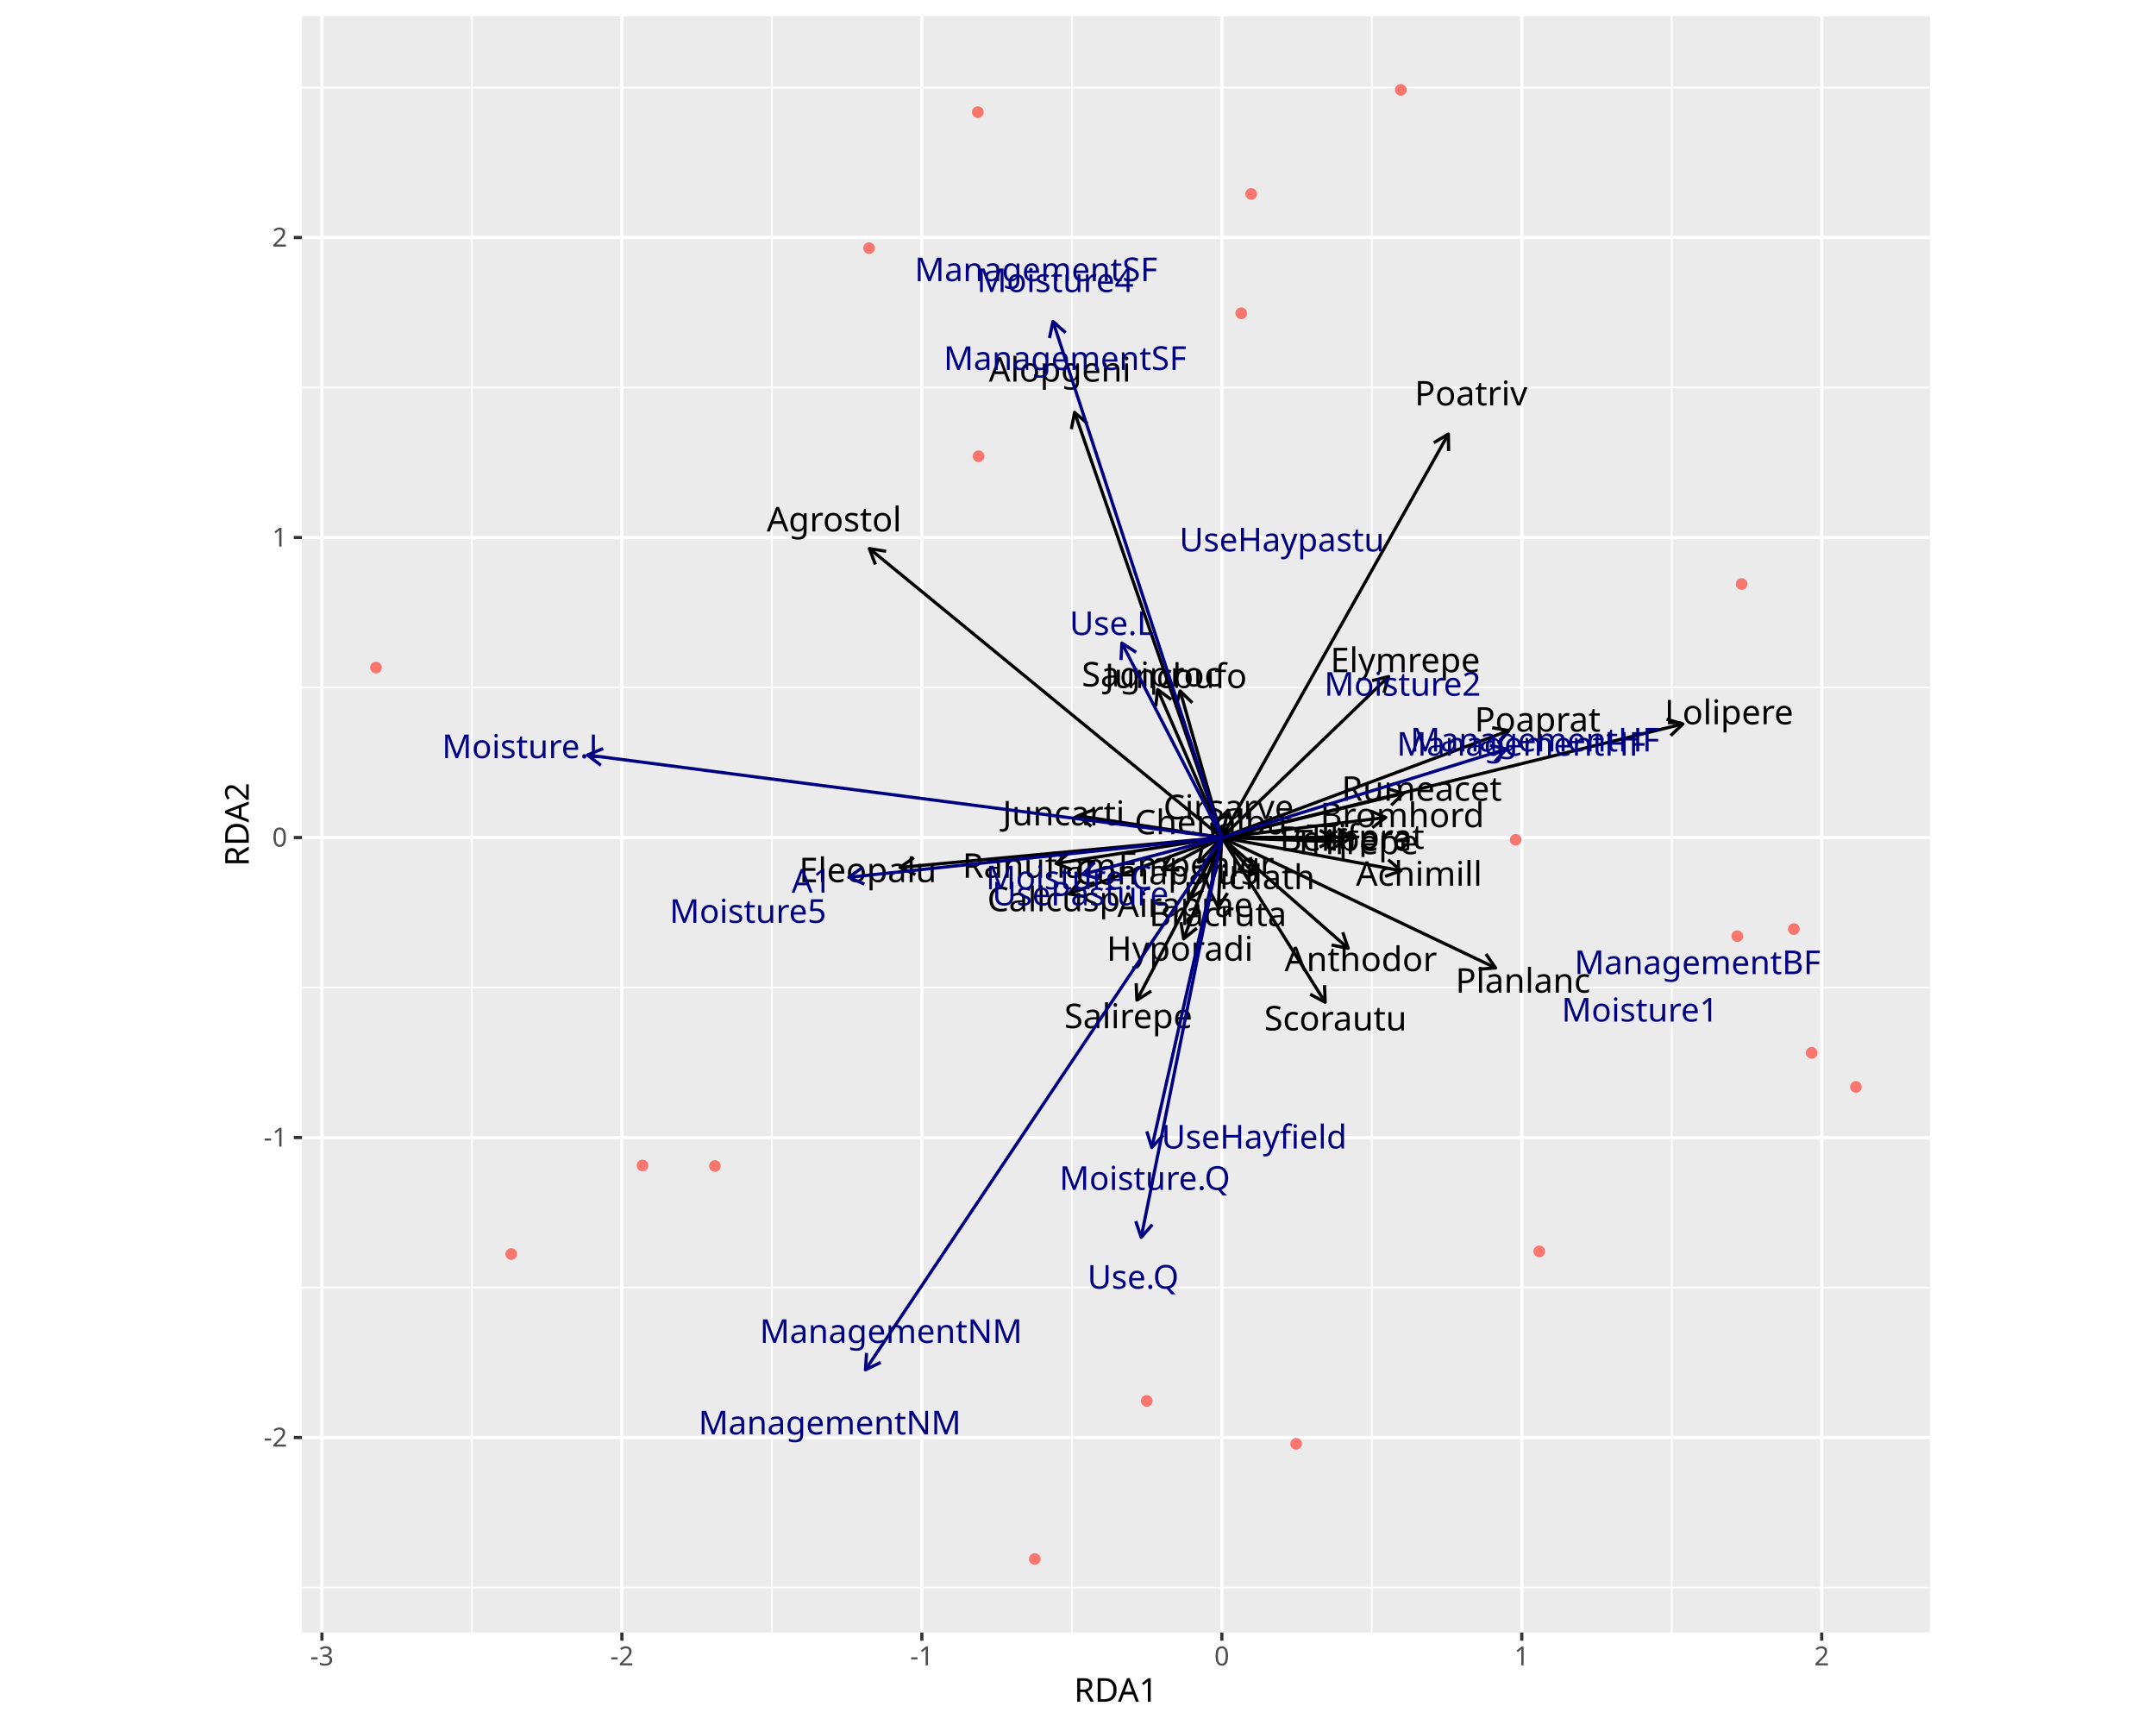
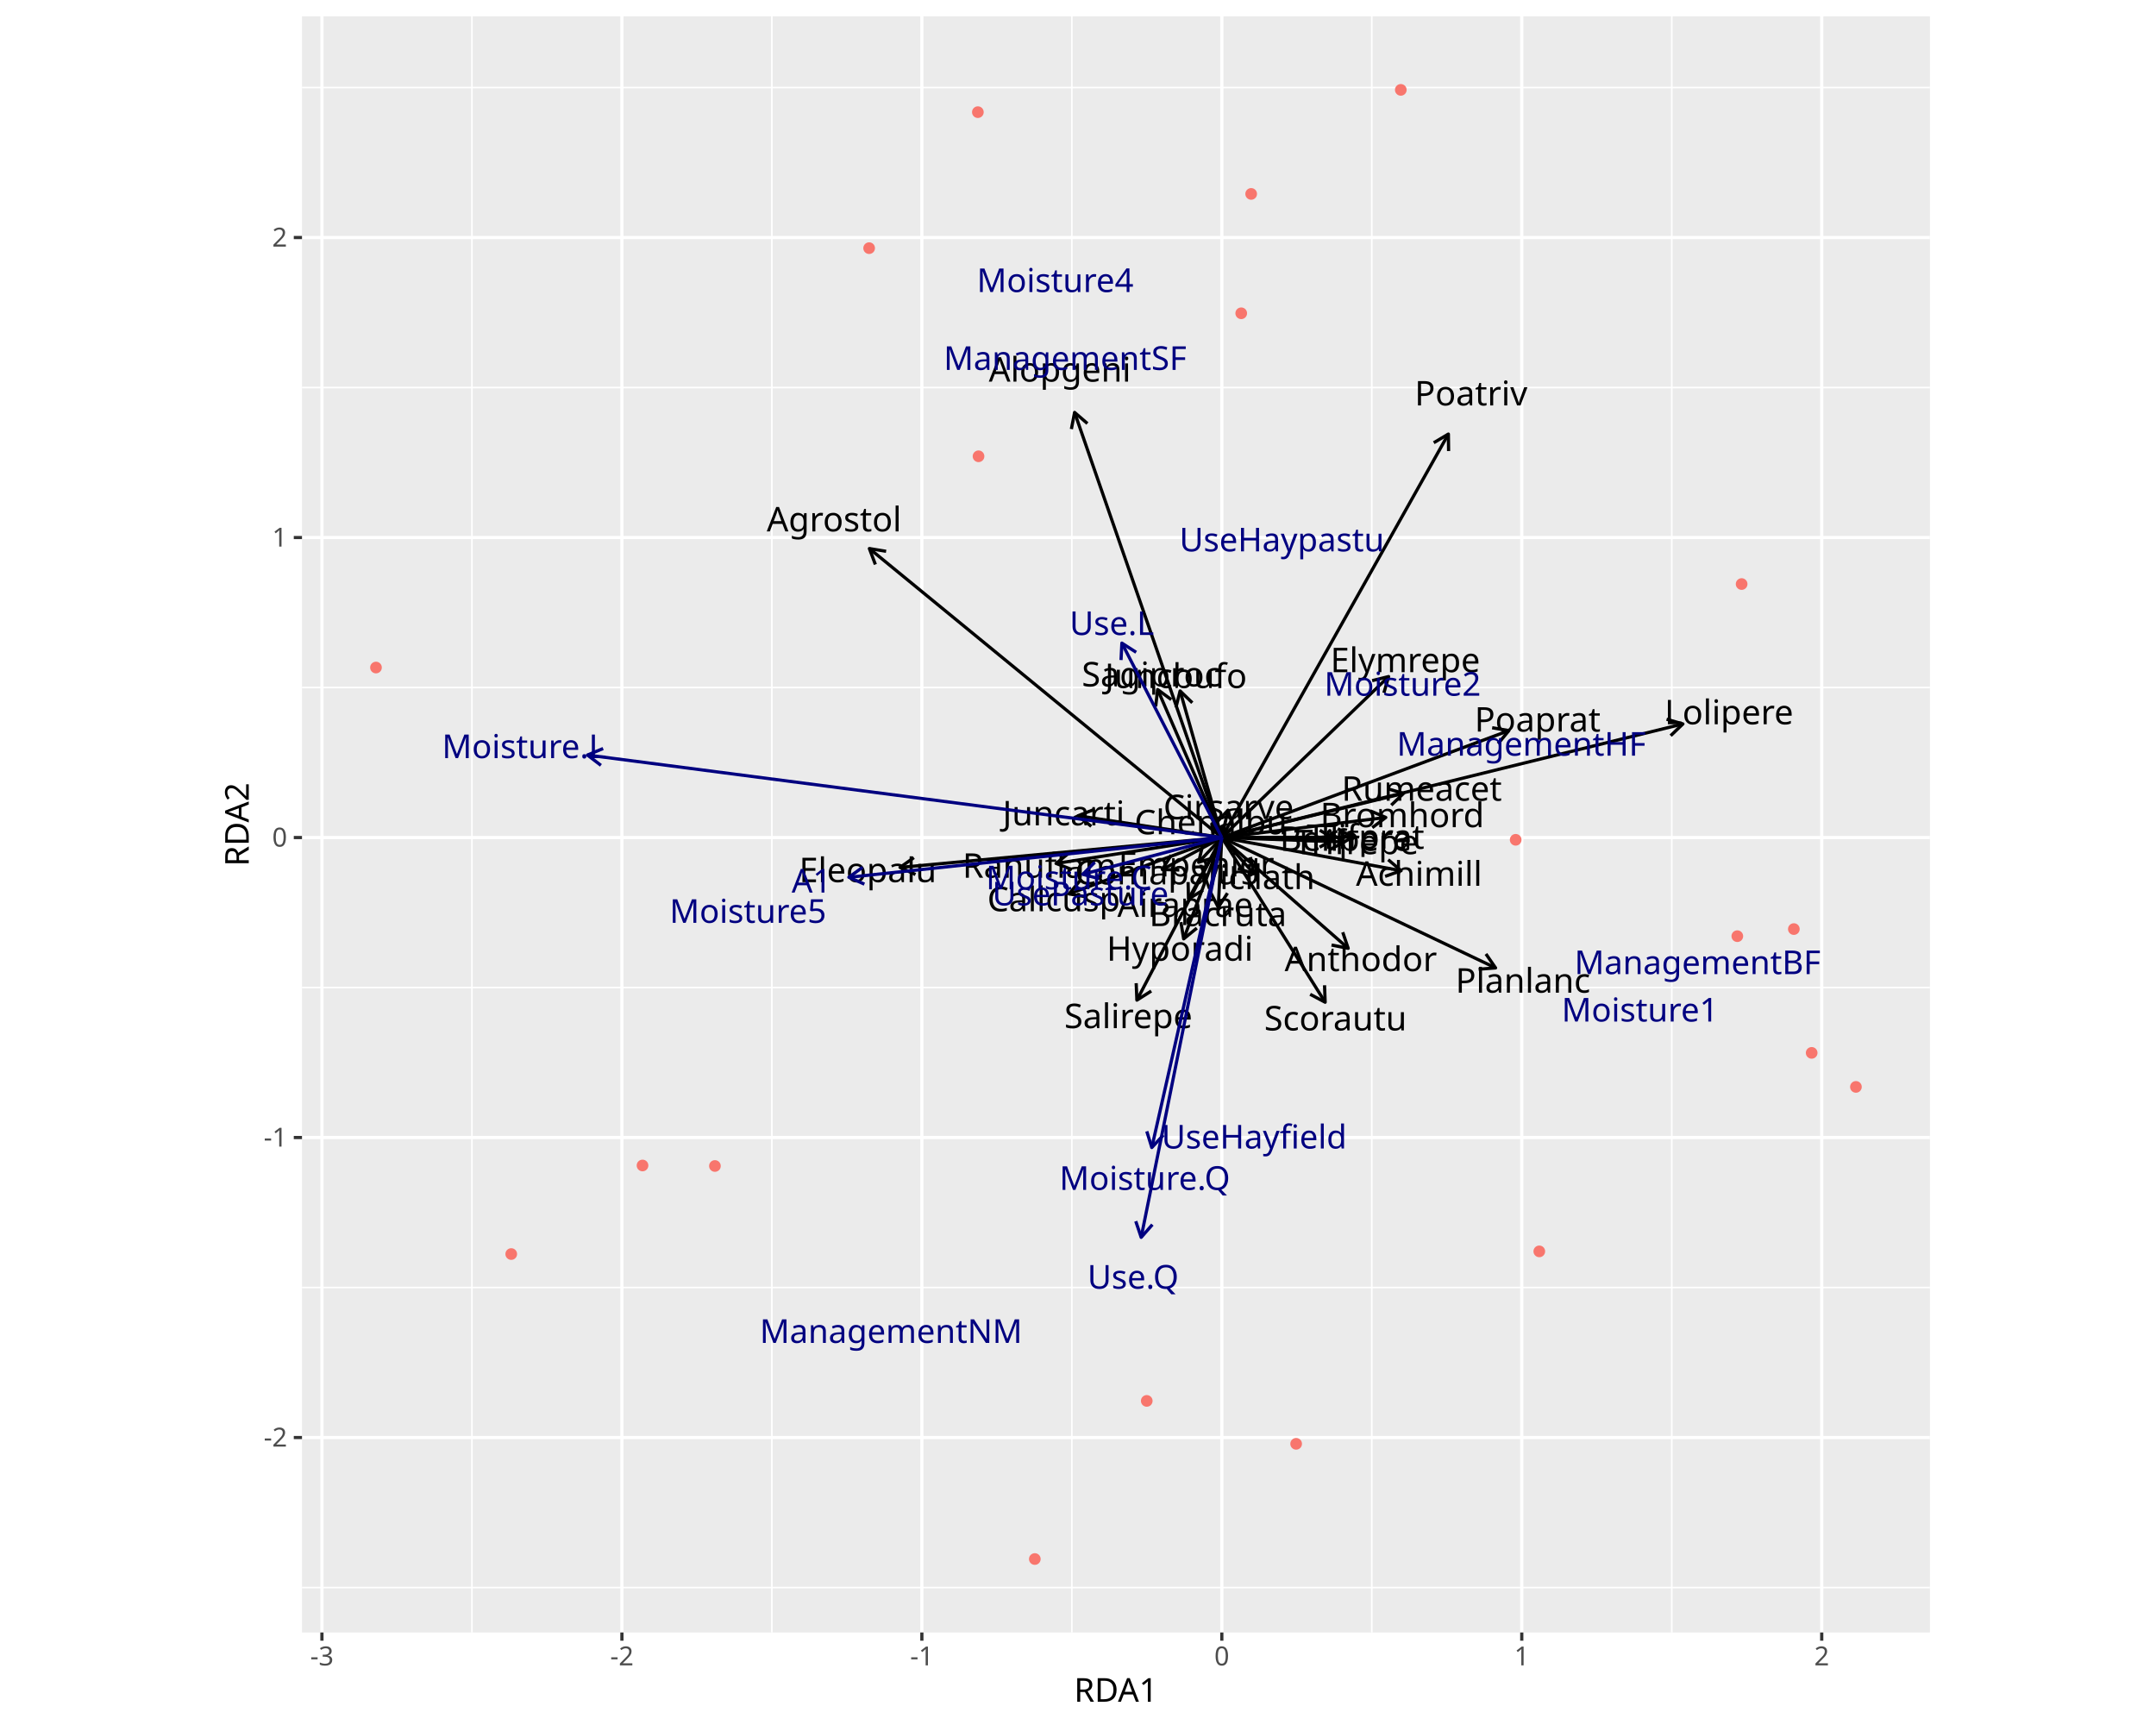
<svg xmlns="http://www.w3.org/2000/svg" class="svglite" data-engine-version="2.0" width="720.00pt" height="576.00pt" viewBox="0 0 720.00 576.00">
  <defs>
    <style type="text/css">
    .svglite line, .svglite polyline, .svglite polygon, .svglite path, .svglite rect, .svglite circle {
      fill: none;
      stroke: #000000;
      stroke-linecap: round;
      stroke-linejoin: round;
      stroke-miterlimit: 10.00;
    }
  </style>
  </defs>
  <rect width="100%" height="100%" style="stroke: none; fill: #FFFFFF;" />
  <defs>
    <clipPath id="cpMC4wMHw3MjAuMDB8MC4wMHw1NzYuMDA=">
      <rect x="0.00" y="0.00" width="720.00" height="576.00" />
    </clipPath>
  </defs>
  <g clip-path="url(#cpMC4wMHw3MjAuMDB8MC4wMHw1NzYuMDA=)">
</g>
  <defs>
    <clipPath id="cpNzAuMDJ8NjQ5Ljk4fDAuMDB8NTc2LjAw">
      <rect x="70.02" y="0.00" width="579.96" height="576.00" />
    </clipPath>
  </defs>
  <g clip-path="url(#cpNzAuMDJ8NjQ5Ljk4fDAuMDB8NTc2LjAw)">
    <rect x="70.02" y="0.00" width="579.96" height="576.00" style="stroke-width: 1.07; stroke: #FFFFFF; fill: #FFFFFF;" />
  </g>
  <g clip-path="url(#cpMC4wMHw3MjAuMDB8MC4wMHw1NzYuMDA=)">
</g>
  <defs>
    <clipPath id="cpMTAwLjg1fDY0NC41MHw1LjQ4fDU0NS4xMQ==">
      <rect x="100.85" y="5.48" width="543.65" height="539.63" />
    </clipPath>
  </defs>
  <g clip-path="url(#cpMTAwLjg1fDY0NC41MHw1LjQ4fDU0NS4xMQ==)">
    <rect x="100.85" y="5.48" width="543.65" height="539.63" style="stroke-width: 1.07; stroke: none; fill: #EBEBEB;" />
    <polyline points="100.85,530.10 644.50,530.10 " style="stroke-width: 0.53; stroke: #FFFFFF; stroke-linecap: butt;" />
    <polyline points="100.85,429.92 644.50,429.92 " style="stroke-width: 0.53; stroke: #FFFFFF; stroke-linecap: butt;" />
    <polyline points="100.85,329.75 644.50,329.75 " style="stroke-width: 0.53; stroke: #FFFFFF; stroke-linecap: butt;" />
    <polyline points="100.85,229.58 644.50,229.58 " style="stroke-width: 0.53; stroke: #FFFFFF; stroke-linecap: butt;" />
    <polyline points="100.85,129.41 644.50,129.41 " style="stroke-width: 0.53; stroke: #FFFFFF; stroke-linecap: butt;" />
    <polyline points="100.85,29.23 644.50,29.23 " style="stroke-width: 0.53; stroke: #FFFFFF; stroke-linecap: butt;" />
    <polyline points="157.60,545.11 157.60,5.48 " style="stroke-width: 0.53; stroke: #FFFFFF; stroke-linecap: butt;" />
    <polyline points="257.77,545.11 257.77,5.48 " style="stroke-width: 0.53; stroke: #FFFFFF; stroke-linecap: butt;" />
    <polyline points="357.94,545.11 357.94,5.48 " style="stroke-width: 0.53; stroke: #FFFFFF; stroke-linecap: butt;" />
    <polyline points="458.12,545.11 458.12,5.48 " style="stroke-width: 0.53; stroke: #FFFFFF; stroke-linecap: butt;" />
    <polyline points="558.29,545.11 558.29,5.48 " style="stroke-width: 0.53; stroke: #FFFFFF; stroke-linecap: butt;" />
    <polyline points="100.85,480.01 644.50,480.01 " style="stroke-width: 1.07; stroke: #FFFFFF; stroke-linecap: butt;" />
    <polyline points="100.85,379.84 644.50,379.84 " style="stroke-width: 1.07; stroke: #FFFFFF; stroke-linecap: butt;" />
    <polyline points="100.85,279.66 644.50,279.66 " style="stroke-width: 1.07; stroke: #FFFFFF; stroke-linecap: butt;" />
    <polyline points="100.85,179.49 644.50,179.49 " style="stroke-width: 1.07; stroke: #FFFFFF; stroke-linecap: butt;" />
    <polyline points="100.85,79.32 644.50,79.32 " style="stroke-width: 1.07; stroke: #FFFFFF; stroke-linecap: butt;" />
    <polyline points="107.51,545.11 107.51,5.48 " style="stroke-width: 1.07; stroke: #FFFFFF; stroke-linecap: butt;" />
    <polyline points="207.69,545.11 207.69,5.48 " style="stroke-width: 1.07; stroke: #FFFFFF; stroke-linecap: butt;" />
    <polyline points="307.86,545.11 307.86,5.48 " style="stroke-width: 1.07; stroke: #FFFFFF; stroke-linecap: butt;" />
    <polyline points="408.03,545.11 408.03,5.48 " style="stroke-width: 1.07; stroke: #FFFFFF; stroke-linecap: butt;" />
    <polyline points="508.20,545.11 508.20,5.48 " style="stroke-width: 1.07; stroke: #FFFFFF; stroke-linecap: butt;" />
    <polyline points="608.37,545.11 608.37,5.48 " style="stroke-width: 1.07; stroke: #FFFFFF; stroke-linecap: butt;" />
    <circle cx="506.16" cy="280.42" r="1.95" style="stroke-width: 0.71; stroke: none; fill: #F8766D;" />
    <circle cx="581.62" cy="195.02" r="1.95" style="stroke-width: 0.71; stroke: none; fill: #F8766D;" />
    <circle cx="467.80" cy="30.01" r="1.95" style="stroke-width: 0.71; stroke: none; fill: #F8766D;" />
    <circle cx="417.83" cy="64.75" r="1.95" style="stroke-width: 0.71; stroke: none; fill: #F8766D;" />
    <circle cx="580.18" cy="312.60" r="1.95" style="stroke-width: 0.71; stroke: none; fill: #F8766D;" />
    <circle cx="619.79" cy="362.93" r="1.95" style="stroke-width: 0.71; stroke: none; fill: #F8766D;" />
    <circle cx="599.06" cy="310.23" r="1.95" style="stroke-width: 0.71; stroke: none; fill: #F8766D;" />
    <circle cx="326.78" cy="152.36" r="1.95" style="stroke-width: 0.71; stroke: none; fill: #F8766D;" />
    <circle cx="414.51" cy="104.61" r="1.95" style="stroke-width: 0.71; stroke: none; fill: #F8766D;" />
    <circle cx="605.01" cy="351.57" r="1.95" style="stroke-width: 0.71; stroke: none; fill: #F8766D;" />
    <circle cx="514.05" cy="417.85" r="1.95" style="stroke-width: 0.71; stroke: none; fill: #F8766D;" />
    <circle cx="290.25" cy="82.86" r="1.95" style="stroke-width: 0.71; stroke: none; fill: #F8766D;" />
    <circle cx="326.56" cy="37.45" r="1.95" style="stroke-width: 0.71; stroke: none; fill: #F8766D;" />
    <circle cx="238.75" cy="389.34" r="1.95" style="stroke-width: 0.71; stroke: none; fill: #F8766D;" />
    <circle cx="214.57" cy="389.17" r="1.95" style="stroke-width: 0.71; stroke: none; fill: #F8766D;" />
    <circle cx="125.56" cy="222.90" r="1.95" style="stroke-width: 0.71; stroke: none; fill: #F8766D;" />
    <circle cx="382.96" cy="467.78" r="1.95" style="stroke-width: 0.71; stroke: none; fill: #F8766D;" />
    <circle cx="432.85" cy="482.11" r="1.95" style="stroke-width: 0.71; stroke: none; fill: #F8766D;" />
    <circle cx="345.58" cy="520.58" r="1.95" style="stroke-width: 0.71; stroke: none; fill: #F8766D;" />
    <circle cx="170.73" cy="418.74" r="1.95" style="stroke-width: 0.71; stroke: none; fill: #F8766D;" />
    <line x1="408.03" y1="279.66" x2="467.90" y2="290.74" style="stroke-width: 1.07; stroke-linecap: butt;" />
    <polyline points="462.56,292.64 467.90,290.74 463.59,287.06 " style="stroke-width: 1.07; stroke-linecap: butt;" />
    <line x1="408.03" y1="279.66" x2="290.33" y2="183.17" style="stroke-width: 1.07; stroke-linecap: butt;" />
    <polyline points="295.92,184.09 290.33,183.17 292.33,188.48 " style="stroke-width: 1.07; stroke-linecap: butt;" />
    <line x1="408.03" y1="279.66" x2="396.91" y2="300.19" style="stroke-width: 1.07; stroke-linecap: butt;" />
    <polyline points="396.76,294.53 396.91,300.19 401.74,297.23 " style="stroke-width: 1.07; stroke-linecap: butt;" />
    <line x1="408.03" y1="279.66" x2="358.86" y2="137.71" style="stroke-width: 1.07; stroke-linecap: butt;" />
    <polyline points="363.14,141.42 358.86,137.71 357.79,143.28 " style="stroke-width: 1.07; stroke-linecap: butt;" />
    <line x1="408.03" y1="279.66" x2="450.23" y2="316.66" style="stroke-width: 1.07; stroke-linecap: butt;" />
    <polyline points="444.67,315.56 450.23,316.66 448.41,311.29 " style="stroke-width: 1.07; stroke-linecap: butt;" />
    <line x1="408.03" y1="279.66" x2="445.62" y2="280.12" style="stroke-width: 1.07; stroke-linecap: butt;" />
    <polyline points="440.68,282.90 445.62,280.12 440.75,277.23 " style="stroke-width: 1.07; stroke-linecap: butt;" />
    <line x1="408.03" y1="279.66" x2="462.79" y2="272.96" style="stroke-width: 1.07; stroke-linecap: butt;" />
    <polyline points="458.27,276.37 462.79,272.96 457.58,270.74 " style="stroke-width: 1.07; stroke-linecap: butt;" />
    <line x1="408.03" y1="279.66" x2="404.69" y2="275.12" style="stroke-width: 1.07; stroke-linecap: butt;" />
    <polyline points="409.88,277.40 404.69,275.12 405.31,280.76 " style="stroke-width: 1.07; stroke-linecap: butt;" />
    <line x1="408.03" y1="279.66" x2="410.09" y2="270.53" style="stroke-width: 1.07; stroke-linecap: butt;" />
    <polyline points="411.77,275.94 410.09,270.53 406.24,274.70 " style="stroke-width: 1.07; stroke-linecap: butt;" />
    <line x1="408.03" y1="279.66" x2="388.16" y2="290.34" style="stroke-width: 1.07; stroke-linecap: butt;" />
    <polyline points="391.15,285.52 388.16,290.34 393.83,290.51 " style="stroke-width: 1.07; stroke-linecap: butt;" />
    <line x1="408.03" y1="279.66" x2="300.57" y2="289.64" style="stroke-width: 1.07; stroke-linecap: butt;" />
    <polyline points="305.19,286.37 300.57,289.64 305.72,292.01 " style="stroke-width: 1.07; stroke-linecap: butt;" />
    <line x1="408.03" y1="279.66" x2="463.73" y2="225.91" style="stroke-width: 1.07; stroke-linecap: butt;" />
    <polyline points="462.16,231.36 463.73,225.91 458.23,227.28 " style="stroke-width: 1.07; stroke-linecap: butt;" />
    <line x1="408.03" y1="279.66" x2="400.29" y2="287.92" style="stroke-width: 1.07; stroke-linecap: butt;" />
    <polyline points="401.58,282.40 400.29,287.92 405.72,286.28 " style="stroke-width: 1.07; stroke-linecap: butt;" />
    <line x1="408.03" y1="279.66" x2="395.29" y2="313.50" style="stroke-width: 1.07; stroke-linecap: butt;" />
    <polyline points="394.37,307.91 395.29,313.50 399.68,309.91 " style="stroke-width: 1.07; stroke-linecap: butt;" />
    <line x1="408.03" y1="279.66" x2="360.00" y2="272.40" style="stroke-width: 1.07; stroke-linecap: butt;" />
    <polyline points="365.28,270.33 360.00,272.40 364.43,275.93 " style="stroke-width: 1.07; stroke-linecap: butt;" />
    <line x1="408.03" y1="279.66" x2="394.10" y2="230.72" style="stroke-width: 1.07; stroke-linecap: butt;" />
    <polyline points="398.17,234.66 394.10,230.72 392.71,236.22 " style="stroke-width: 1.07; stroke-linecap: butt;" />
    <line x1="408.03" y1="279.66" x2="562.01" y2="241.73" style="stroke-width: 1.07; stroke-linecap: butt;" />
    <polyline points="557.92,245.66 562.01,241.73 556.56,240.15 " style="stroke-width: 1.07; stroke-linecap: butt;" />
    <line x1="408.03" y1="279.66" x2="499.45" y2="323.20" style="stroke-width: 1.07; stroke-linecap: butt;" />
    <polyline points="493.79,323.64 499.45,323.20 496.23,318.53 " style="stroke-width: 1.07; stroke-linecap: butt;" />
    <line x1="408.03" y1="279.66" x2="503.90" y2="243.95" style="stroke-width: 1.07; stroke-linecap: butt;" />
    <polyline points="500.29,248.32 503.90,243.95 498.31,243.01 " style="stroke-width: 1.07; stroke-linecap: butt;" />
    <line x1="408.03" y1="279.66" x2="483.69" y2="144.94" style="stroke-width: 1.07; stroke-linecap: butt;" />
    <polyline points="483.76,150.61 483.69,144.94 478.81,147.83 " style="stroke-width: 1.07; stroke-linecap: butt;" />
    <line x1="408.03" y1="279.66" x2="352.67" y2="288.32" style="stroke-width: 1.07; stroke-linecap: butt;" />
    <polyline points="357.08,284.76 352.67,288.32 357.95,290.36 " style="stroke-width: 1.07; stroke-linecap: butt;" />
    <line x1="408.03" y1="279.66" x2="468.72" y2="264.93" style="stroke-width: 1.07; stroke-linecap: butt;" />
    <polyline points="464.62,268.85 468.72,264.93 463.28,263.34 " style="stroke-width: 1.07; stroke-linecap: butt;" />
    <line x1="408.03" y1="279.66" x2="386.59" y2="230.24" style="stroke-width: 1.07; stroke-linecap: butt;" />
    <polyline points="391.15,233.61 386.59,230.24 385.95,235.87 " style="stroke-width: 1.07; stroke-linecap: butt;" />
    <line x1="408.03" y1="279.66" x2="379.67" y2="333.96" style="stroke-width: 1.07; stroke-linecap: butt;" />
    <polyline points="379.43,328.30 379.67,333.96 384.46,330.92 " style="stroke-width: 1.07; stroke-linecap: butt;" />
    <line x1="408.03" y1="279.66" x2="442.54" y2="334.66" style="stroke-width: 1.07; stroke-linecap: butt;" />
    <polyline points="437.53,332.01 442.54,334.66 442.33,328.99 " style="stroke-width: 1.07; stroke-linecap: butt;" />
    <line x1="408.03" y1="279.66" x2="451.67" y2="279.53" style="stroke-width: 1.07; stroke-linecap: butt;" />
    <polyline points="446.77,282.38 451.67,279.53 446.75,276.71 " style="stroke-width: 1.07; stroke-linecap: butt;" />
    <line x1="408.03" y1="279.66" x2="448.89" y2="281.15" style="stroke-width: 1.07; stroke-linecap: butt;" />
    <polyline points="443.88,283.81 448.89,281.15 444.08,278.14 " style="stroke-width: 1.07; stroke-linecap: butt;" />
    <line x1="408.03" y1="279.66" x2="418.73" y2="291.75" style="stroke-width: 1.07; stroke-linecap: butt;" />
    <polyline points="413.35,289.96 418.73,291.75 417.60,286.20 " style="stroke-width: 1.07; stroke-linecap: butt;" />
    <line x1="408.03" y1="279.66" x2="406.84" y2="302.99" style="stroke-width: 1.07; stroke-linecap: butt;" />
    <polyline points="404.26,297.94 406.84,302.99 409.92,298.23 " style="stroke-width: 1.07; stroke-linecap: butt;" />
    <line x1="408.03" y1="279.66" x2="357.00" y2="298.48" style="stroke-width: 1.07; stroke-linecap: butt;" />
    <polyline points="360.62,294.12 357.00,298.48 362.59,299.44 " style="stroke-width: 1.07; stroke-linecap: butt;" />
    <text x="473.89" y="295.77" text-anchor="middle" style="font-size: 11.38px; font-family: sans;" textLength="39.21px" lengthAdjust="spacingAndGlyphs">Achimill</text>
    <text x="278.56" y="177.44" text-anchor="middle" style="font-size: 11.38px; font-family: sans;" textLength="41.76px" lengthAdjust="spacingAndGlyphs">Agrostol</text>
    <text x="395.80" y="306.16" text-anchor="middle" style="font-size: 11.38px; font-family: sans;" textLength="43.02px" lengthAdjust="spacingAndGlyphs">Airaprae</text>
    <text x="353.94" y="127.43" text-anchor="middle" style="font-size: 11.38px; font-family: sans;" textLength="44.30px" lengthAdjust="spacingAndGlyphs">Alopgeni</text>
    <text x="454.45" y="324.28" text-anchor="middle" style="font-size: 11.38px; font-family: sans;" textLength="46.20px" lengthAdjust="spacingAndGlyphs">Anthodor</text>
    <text x="449.38" y="284.09" text-anchor="middle" style="font-size: 11.38px; font-family: sans;" textLength="41.76px" lengthAdjust="spacingAndGlyphs">Bellpere</text>
    <text x="468.27" y="276.21" text-anchor="middle" style="font-size: 11.38px; font-family: sans;" textLength="49.98px" lengthAdjust="spacingAndGlyphs">Bromhord</text>
    <text x="404.36" y="278.58" text-anchor="middle" style="font-size: 11.38px; font-family: sans;" textLength="48.73px" lengthAdjust="spacingAndGlyphs">Chenalbu</text>
    <text x="410.29" y="273.53" text-anchor="middle" style="font-size: 11.38px; font-family: sans;" textLength="42.38px" lengthAdjust="spacingAndGlyphs">Cirsarve</text>
    <text x="386.17" y="295.32" text-anchor="middle" style="font-size: 11.38px; font-family: sans;" textLength="51.88px" lengthAdjust="spacingAndGlyphs">Comapalu</text>
    <text x="289.82" y="294.56" text-anchor="middle" style="font-size: 11.38px; font-family: sans;" textLength="44.30px" lengthAdjust="spacingAndGlyphs">Eleopalu</text>
    <text x="469.30" y="224.45" text-anchor="middle" style="font-size: 11.38px; font-family: sans;" textLength="48.08px" lengthAdjust="spacingAndGlyphs">Elymrepe</text>
    <text x="399.51" y="292.66" text-anchor="middle" style="font-size: 11.38px; font-family: sans;" textLength="48.72px" lengthAdjust="spacingAndGlyphs">Empenigr</text>
    <text x="394.02" y="320.80" text-anchor="middle" style="font-size: 11.38px; font-family: sans;" textLength="45.55px" lengthAdjust="spacingAndGlyphs">Hyporadi</text>
    <text x="355.20" y="275.59" text-anchor="middle" style="font-size: 11.38px; font-family: sans;" textLength="39.86px" lengthAdjust="spacingAndGlyphs">Juncarti</text>
    <text x="392.70" y="229.74" text-anchor="middle" style="font-size: 11.38px; font-family: sans;" textLength="46.20px" lengthAdjust="spacingAndGlyphs">Juncbufo</text>
    <text x="577.40" y="241.85" text-anchor="middle" style="font-size: 11.38px; font-family: sans;" textLength="40.49px" lengthAdjust="spacingAndGlyphs">Lolipere</text>
    <text x="508.59" y="331.46" text-anchor="middle" style="font-size: 11.38px; font-family: sans;" textLength="43.66px" lengthAdjust="spacingAndGlyphs">Planlanc</text>
    <text x="513.49" y="244.29" text-anchor="middle" style="font-size: 11.38px; font-family: sans;" textLength="39.87px" lengthAdjust="spacingAndGlyphs">Poaprat</text>
    <text x="491.26" y="135.38" text-anchor="middle" style="font-size: 11.38px; font-family: sans;" textLength="35.43px" lengthAdjust="spacingAndGlyphs">Poatriv</text>
    <text x="347.13" y="293.10" text-anchor="middle" style="font-size: 11.38px; font-family: sans;" textLength="48.72px" lengthAdjust="spacingAndGlyphs">Ranuflam</text>
    <text x="474.79" y="267.38" text-anchor="middle" style="font-size: 11.38px; font-family: sans;" textLength="51.88px" lengthAdjust="spacingAndGlyphs">Rumeacet</text>
    <text x="384.45" y="229.21" text-anchor="middle" style="font-size: 11.38px; font-family: sans;" textLength="44.93px" lengthAdjust="spacingAndGlyphs">Sagiproc</text>
    <text x="376.83" y="343.31" text-anchor="middle" style="font-size: 11.38px; font-family: sans;" textLength="41.76px" lengthAdjust="spacingAndGlyphs">Salirepe</text>
    <text x="445.99" y="344.07" text-anchor="middle" style="font-size: 11.38px; font-family: sans;" textLength="45.56px" lengthAdjust="spacingAndGlyphs">Scorautu</text>
    <text x="456.03" y="283.43" text-anchor="middle" style="font-size: 11.38px; font-family: sans;" textLength="36.04px" lengthAdjust="spacingAndGlyphs">Trifprat</text>
    <text x="452.97" y="285.22" text-anchor="middle" style="font-size: 11.38px; font-family: sans;" textLength="39.21px" lengthAdjust="spacingAndGlyphs">Trifrepe</text>
    <text x="419.80" y="296.88" text-anchor="middle" style="font-size: 11.38px; font-family: sans;" textLength="36.69px" lengthAdjust="spacingAndGlyphs">Vicilath</text>
    <text x="406.72" y="309.24" text-anchor="middle" style="font-size: 11.38px; font-family: sans;" textLength="43.02px" lengthAdjust="spacingAndGlyphs">Bracruta</text>
    <text x="351.90" y="304.28" text-anchor="middle" style="font-size: 11.38px; font-family: sans;" textLength="43.66px" lengthAdjust="spacingAndGlyphs">Callcusp</text>
    <line x1="408.03" y1="279.66" x2="283.48" y2="292.93" style="stroke-width: 1.07; stroke: #000080; stroke-linecap: butt;" />
    <polyline points="288.06,289.59 283.48,292.93 288.66,295.23 " style="stroke-width: 1.07; stroke: #000080; stroke-linecap: butt;" />
    <line x1="408.03" y1="279.66" x2="196.18" y2="252.12" style="stroke-width: 1.07; stroke: #000080; stroke-linecap: butt;" />
    <polyline points="201.41,249.94 196.18,252.12 200.68,255.56 " style="stroke-width: 1.07; stroke: #000080; stroke-linecap: butt;" />
    <line x1="408.03" y1="279.66" x2="384.65" y2="383.18" style="stroke-width: 1.07; stroke: #000080; stroke-linecap: butt;" />
    <polyline points="382.97,377.77 384.65,383.18 388.50,379.01 " style="stroke-width: 1.07; stroke: #000080; stroke-linecap: butt;" />
    <line x1="408.03" y1="279.66" x2="361.58" y2="291.94" style="stroke-width: 1.07; stroke: #000080; stroke-linecap: butt;" />
    <polyline points="365.60,287.94 361.58,291.94 367.05,293.42 " style="stroke-width: 1.07; stroke: #000080; stroke-linecap: butt;" />
    <line x1="408.03" y1="279.66" x2="374.65" y2="214.74" style="stroke-width: 1.07; stroke: #000080; stroke-linecap: butt;" />
    <polyline points="379.42,217.81 374.65,214.74 374.37,220.40 " style="stroke-width: 1.07; stroke: #000080; stroke-linecap: butt;" />
    <line x1="408.03" y1="279.66" x2="381.10" y2="413.17" style="stroke-width: 1.07; stroke: #000080; stroke-linecap: butt;" />
    <polyline points="379.29,407.79 381.10,413.17 384.84,408.91 " style="stroke-width: 1.07; stroke: #000080; stroke-linecap: butt;" />
-     <line x1="408.03" y1="279.66" x2="503.09" y2="250.09" style="stroke-width: 1.07; stroke: #000080; stroke-linecap: butt;" />
-     <polyline points="499.24,254.26 503.09,250.09 497.56,248.85 " style="stroke-width: 1.07; stroke: #000080; stroke-linecap: butt;" />
-     <line x1="408.03" y1="279.66" x2="289.01" y2="457.41" style="stroke-width: 1.07; stroke: #000080; stroke-linecap: butt;" />
-     <polyline points="289.39,451.75 289.01,457.41 294.10,454.91 " style="stroke-width: 1.07; stroke: #000080; stroke-linecap: butt;" />
-     <line x1="408.03" y1="279.66" x2="351.64" y2="107.33" style="stroke-width: 1.07; stroke: #000080; stroke-linecap: butt;" />
-     <polyline points="355.86,111.12 351.64,107.33 350.47,112.88 " style="stroke-width: 1.07; stroke: #000080; stroke-linecap: butt;" />
    <text x="271.03" y="298.04" text-anchor="middle" style="font-size: 11.00px; fill: #000080; font-family: sans;" textLength="13.46px" lengthAdjust="spacingAndGlyphs">A1</text>
    <text x="174.99" y="253.15" text-anchor="middle" style="font-size: 11.00px; fill: #000080; font-family: sans;" textLength="51.36px" lengthAdjust="spacingAndGlyphs">Moisture.L</text>
    <text x="382.31" y="397.32" text-anchor="middle" style="font-size: 11.00px; fill: #000080; font-family: sans;" textLength="53.80px" lengthAdjust="spacingAndGlyphs">Moisture.Q</text>
    <text x="356.94" y="296.95" text-anchor="middle" style="font-size: 11.00px; fill: #000080; font-family: sans;" textLength="53.19px" lengthAdjust="spacingAndGlyphs">Moisture.C</text>
    <text x="371.31" y="212.03" text-anchor="middle" style="font-size: 11.00px; fill: #000080; font-family: sans;" textLength="28.74px" lengthAdjust="spacingAndGlyphs">Use.L</text>
    <text x="378.40" y="430.30" text-anchor="middle" style="font-size: 11.00px; fill: #000080; font-family: sans;" textLength="31.18px" lengthAdjust="spacingAndGlyphs">Use.Q</text>
-     <text x="512.60" y="250.92" text-anchor="middle" style="font-size: 11.00px; fill: #000080; font-family: sans;" textLength="78.88px" lengthAdjust="spacingAndGlyphs">ManagementHF</text>
-     <text x="277.11" y="478.97" text-anchor="middle" style="font-size: 11.00px; fill: #000080; font-family: sans;" textLength="81.33px" lengthAdjust="spacingAndGlyphs">ManagementNM</text>
-     <text x="346.00" y="93.89" text-anchor="middle" style="font-size: 11.00px; fill: #000080; font-family: sans;" textLength="78.28px" lengthAdjust="spacingAndGlyphs">ManagementSF</text>
    <text x="547.67" y="341.10" text-anchor="middle" style="font-size: 11.00px; fill: #000080; font-family: sans;" textLength="48.31px" lengthAdjust="spacingAndGlyphs">Moisture1</text>
    <text x="468.40" y="232.31" text-anchor="middle" style="font-size: 11.00px; fill: #000080; font-family: sans;" textLength="48.31px" lengthAdjust="spacingAndGlyphs">Moisture2</text>
    <text x="352.38" y="97.52" text-anchor="middle" style="font-size: 11.00px; fill: #000080; font-family: sans;" textLength="48.31px" lengthAdjust="spacingAndGlyphs">Moisture4</text>
    <text x="249.79" y="308.15" text-anchor="middle" style="font-size: 11.00px; fill: #000080; font-family: sans;" textLength="48.31px" lengthAdjust="spacingAndGlyphs">Moisture5</text>
    <text x="418.83" y="383.50" text-anchor="middle" style="font-size: 11.00px; fill: #000080; font-family: sans;" textLength="59.31px" lengthAdjust="spacingAndGlyphs">UseHayfield</text>
    <text x="428.07" y="184.11" text-anchor="middle" style="font-size: 11.00px; fill: #000080; font-family: sans;" textLength="66.05px" lengthAdjust="spacingAndGlyphs">UseHaypastu</text>
    <text x="360.84" y="302.32" text-anchor="middle" style="font-size: 11.00px; fill: #000080; font-family: sans;" textLength="57.49px" lengthAdjust="spacingAndGlyphs">UsePasture</text>
    <text x="566.89" y="325.27" text-anchor="middle" style="font-size: 11.00px; fill: #000080; font-family: sans;" textLength="78.28px" lengthAdjust="spacingAndGlyphs">ManagementBF</text>
    <text x="508.06" y="252.33" text-anchor="middle" style="font-size: 11.00px; fill: #000080; font-family: sans;" textLength="78.88px" lengthAdjust="spacingAndGlyphs">ManagementHF</text>
    <text x="297.57" y="448.41" text-anchor="middle" style="font-size: 11.00px; fill: #000080; font-family: sans;" textLength="81.33px" lengthAdjust="spacingAndGlyphs">ManagementNM</text>
    <text x="355.69" y="123.52" text-anchor="middle" style="font-size: 11.00px; fill: #000080; font-family: sans;" textLength="78.28px" lengthAdjust="spacingAndGlyphs">ManagementSF</text>
  </g>
  <g clip-path="url(#cpMC4wMHw3MjAuMDB8MC4wMHw1NzYuMDA=)">
    <text x="95.92" y="483.04" text-anchor="end" style="font-size: 8.80px; fill: #4D4D4D; font-family: sans;" textLength="7.82px" lengthAdjust="spacingAndGlyphs">-2</text>
    <text x="95.92" y="382.87" text-anchor="end" style="font-size: 8.80px; fill: #4D4D4D; font-family: sans;" textLength="7.82px" lengthAdjust="spacingAndGlyphs">-1</text>
    <text x="95.92" y="282.69" text-anchor="end" style="font-size: 8.80px; fill: #4D4D4D; font-family: sans;" textLength="4.89px" lengthAdjust="spacingAndGlyphs">0</text>
    <text x="95.92" y="182.52" text-anchor="end" style="font-size: 8.80px; fill: #4D4D4D; font-family: sans;" textLength="4.89px" lengthAdjust="spacingAndGlyphs">1</text>
    <text x="95.92" y="82.35" text-anchor="end" style="font-size: 8.80px; fill: #4D4D4D; font-family: sans;" textLength="4.89px" lengthAdjust="spacingAndGlyphs">2</text>
    <polyline points="98.11,480.01 100.85,480.01 " style="stroke-width: 1.07; stroke: #333333; stroke-linecap: butt;" />
    <polyline points="98.11,379.84 100.85,379.84 " style="stroke-width: 1.07; stroke: #333333; stroke-linecap: butt;" />
    <polyline points="98.11,279.66 100.85,279.66 " style="stroke-width: 1.07; stroke: #333333; stroke-linecap: butt;" />
    <polyline points="98.11,179.49 100.85,179.49 " style="stroke-width: 1.07; stroke: #333333; stroke-linecap: butt;" />
    <polyline points="98.11,79.32 100.85,79.32 " style="stroke-width: 1.07; stroke: #333333; stroke-linecap: butt;" />
    <polyline points="107.51,547.85 107.51,545.11 " style="stroke-width: 1.07; stroke: #333333; stroke-linecap: butt;" />
    <polyline points="207.69,547.85 207.69,545.11 " style="stroke-width: 1.07; stroke: #333333; stroke-linecap: butt;" />
    <polyline points="307.86,547.85 307.86,545.11 " style="stroke-width: 1.07; stroke: #333333; stroke-linecap: butt;" />
    <polyline points="408.03,547.85 408.03,545.11 " style="stroke-width: 1.07; stroke: #333333; stroke-linecap: butt;" />
    <polyline points="508.20,547.85 508.20,545.11 " style="stroke-width: 1.07; stroke: #333333; stroke-linecap: butt;" />
    <polyline points="608.37,547.85 608.37,545.11 " style="stroke-width: 1.07; stroke: #333333; stroke-linecap: butt;" />
    <text x="107.51" y="556.10" text-anchor="middle" style="font-size: 8.80px; fill: #4D4D4D; font-family: sans;" textLength="7.82px" lengthAdjust="spacingAndGlyphs">-3</text>
    <text x="207.69" y="556.10" text-anchor="middle" style="font-size: 8.80px; fill: #4D4D4D; font-family: sans;" textLength="7.82px" lengthAdjust="spacingAndGlyphs">-2</text>
    <text x="307.86" y="556.10" text-anchor="middle" style="font-size: 8.80px; fill: #4D4D4D; font-family: sans;" textLength="7.82px" lengthAdjust="spacingAndGlyphs">-1</text>
    <text x="408.03" y="556.10" text-anchor="middle" style="font-size: 8.80px; fill: #4D4D4D; font-family: sans;" textLength="4.89px" lengthAdjust="spacingAndGlyphs">0</text>
    <text x="508.20" y="556.10" text-anchor="middle" style="font-size: 8.80px; fill: #4D4D4D; font-family: sans;" textLength="4.89px" lengthAdjust="spacingAndGlyphs">1</text>
    <text x="608.37" y="556.10" text-anchor="middle" style="font-size: 8.80px; fill: #4D4D4D; font-family: sans;" textLength="4.89px" lengthAdjust="spacingAndGlyphs">2</text>
    <text x="372.67" y="568.24" text-anchor="middle" style="font-size: 11.00px; font-family: sans;" textLength="29.35px" lengthAdjust="spacingAndGlyphs">RDA1</text>
    <text transform="translate(83.07,275.30) rotate(-90)" text-anchor="middle" style="font-size: 11.00px; font-family: sans;" textLength="29.35px" lengthAdjust="spacingAndGlyphs">RDA2</text>
  </g>
</svg>
